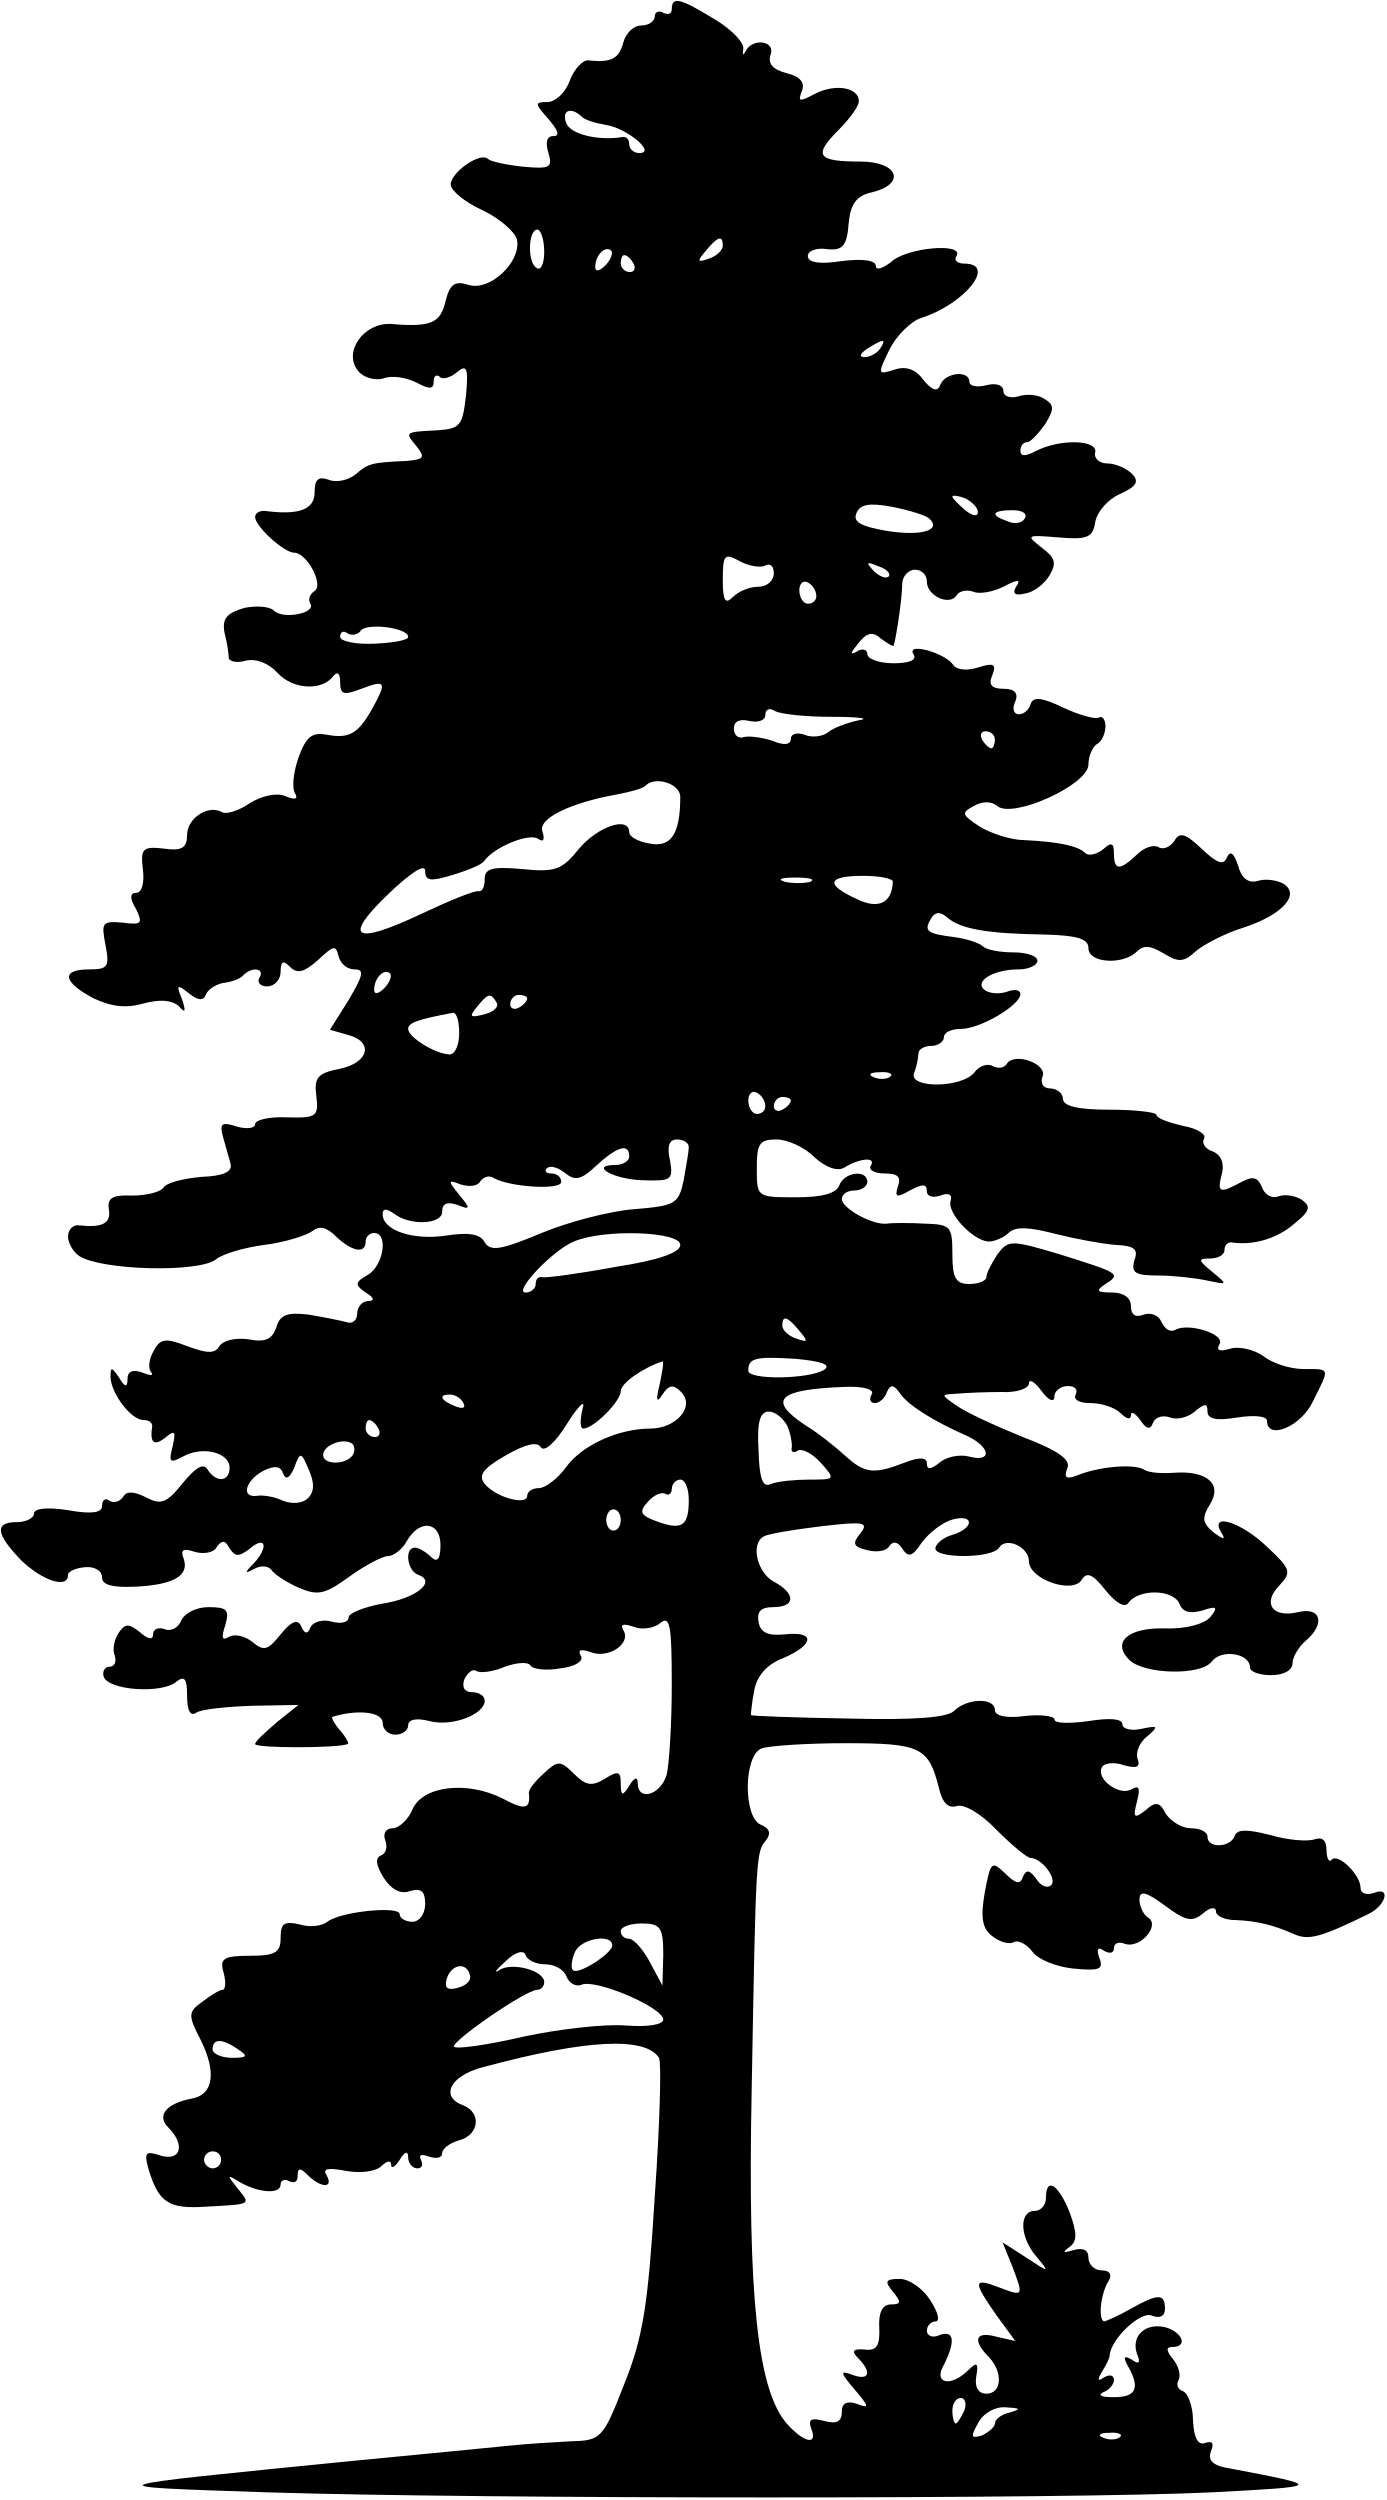
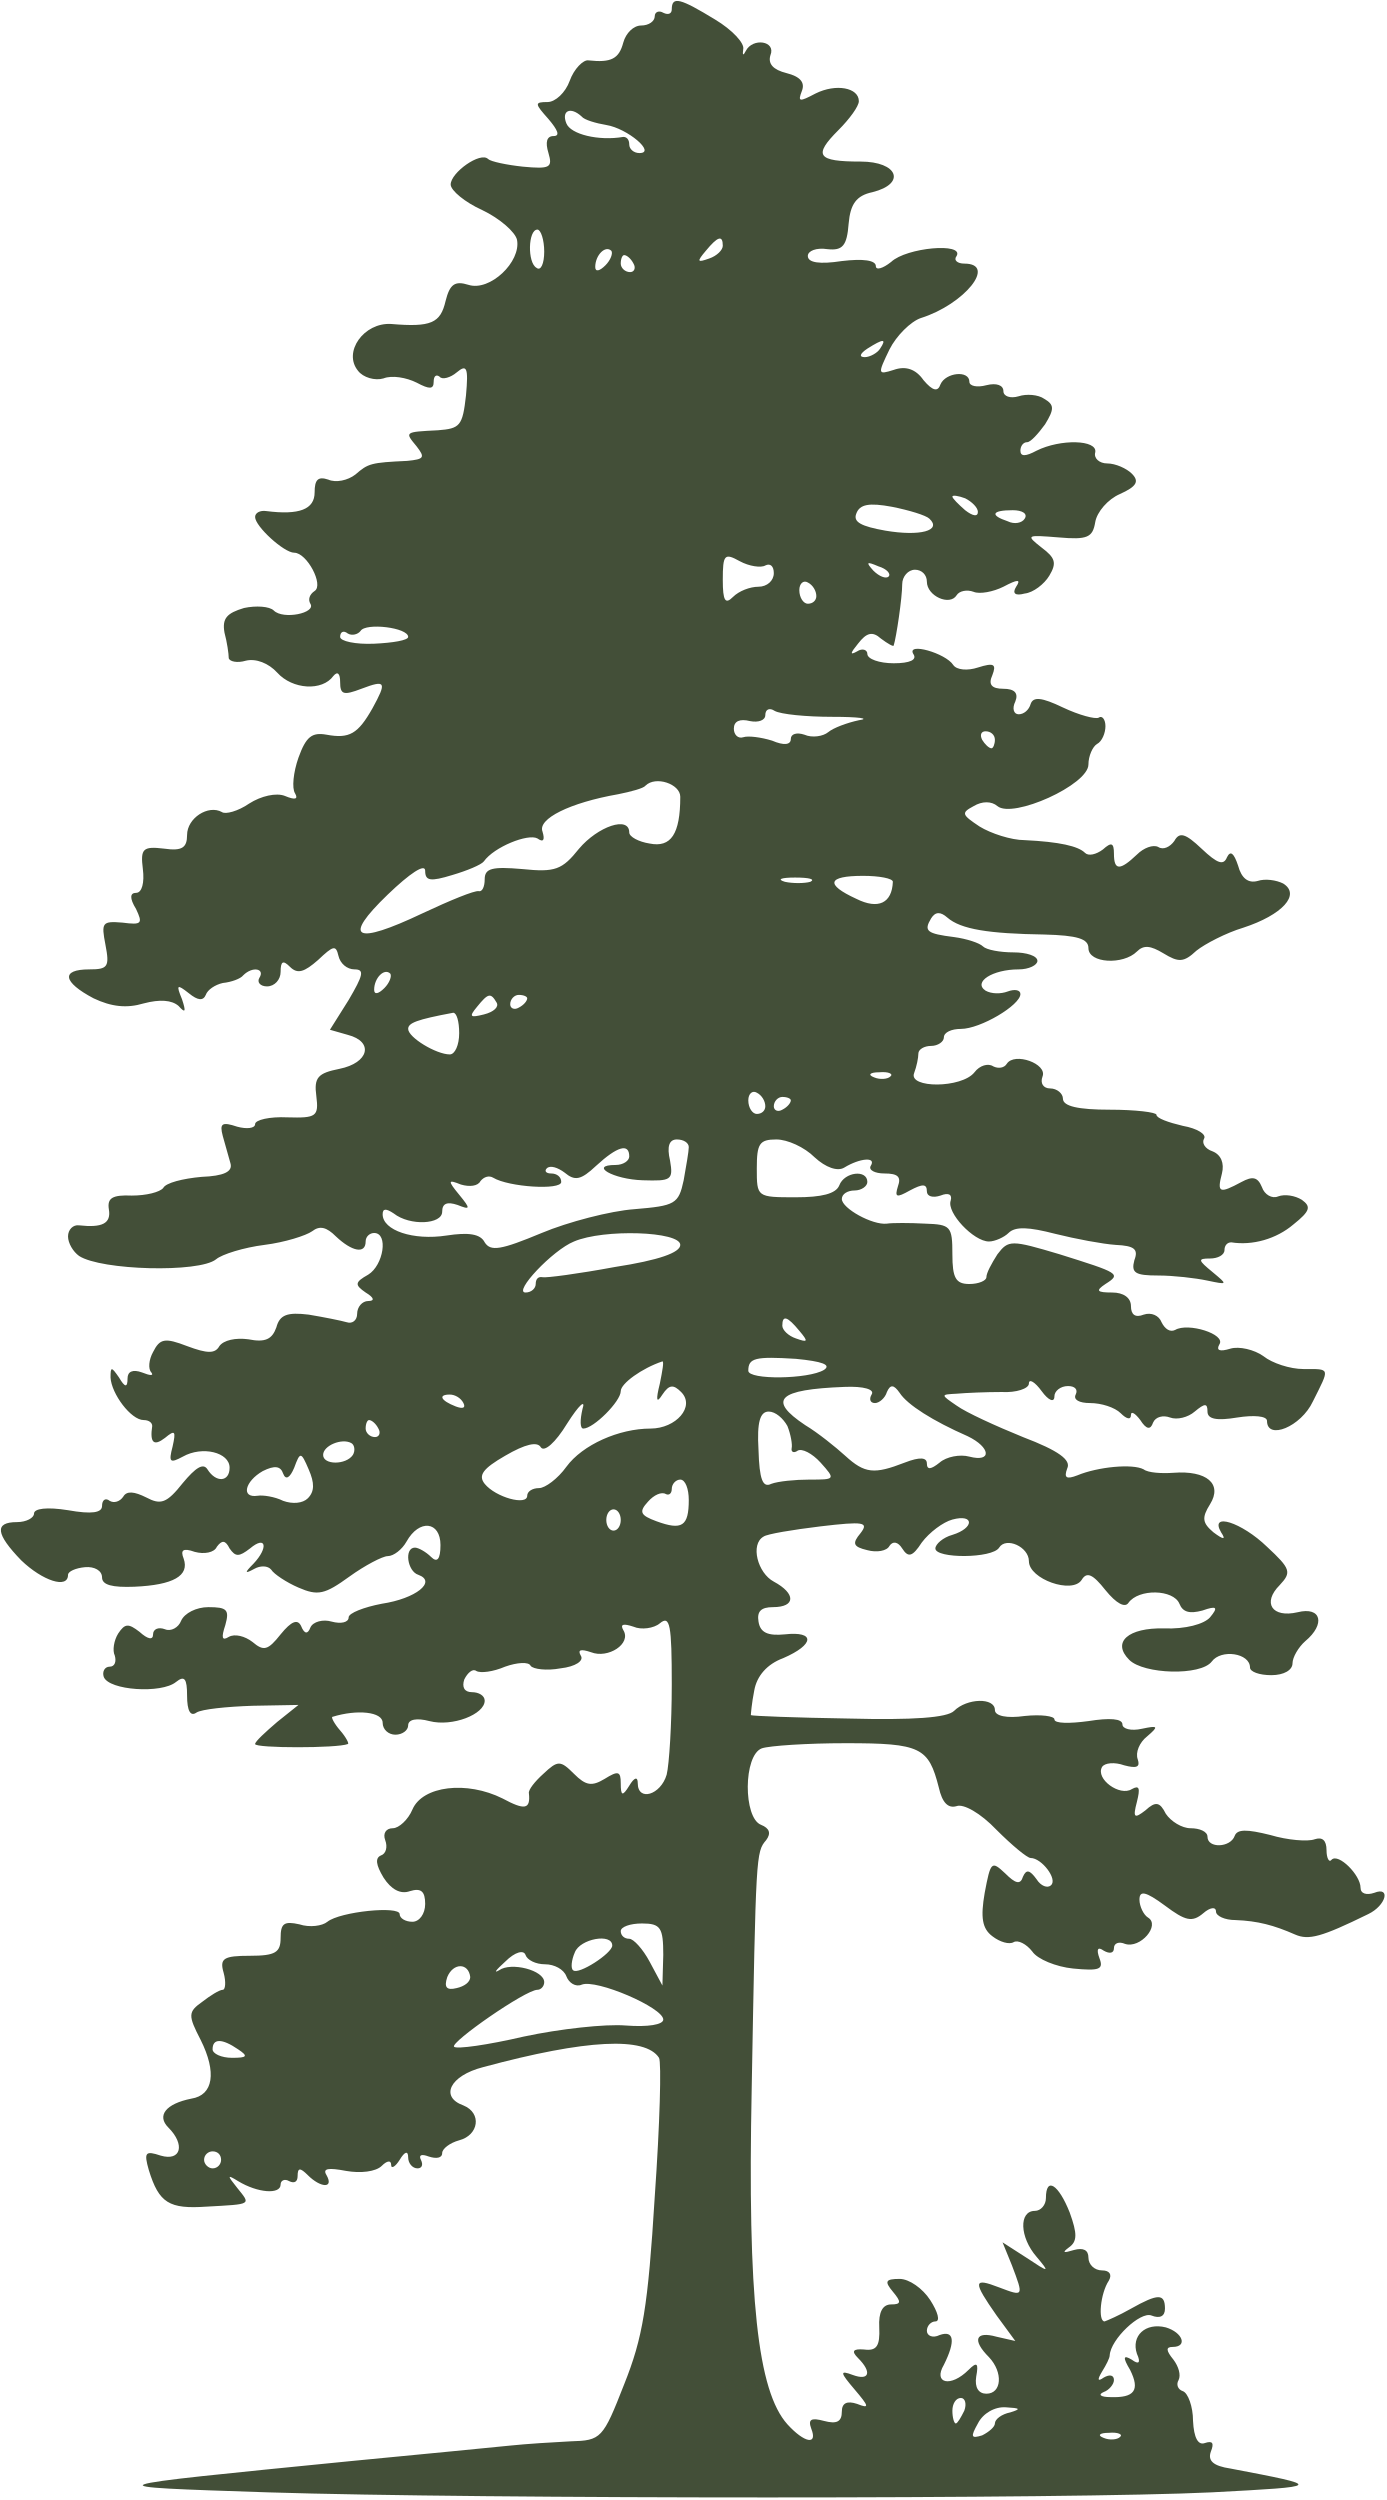
<svg xmlns="http://www.w3.org/2000/svg" version="1.2" viewBox="0 0 652 1176" width="652" height="1176">
  <style>
- 		.s0 { fill: #000000 } 
+ 		.s0 { fill: #434f38 } 
	</style>
  <g id="Layer">
    <path id="Layer" fill-rule="evenodd" class="s0" d="m336.4 9.2c8 4.8 14 11.2 13.2 14-0.4 2.8 0 3.2 1.2 0.8 3.2-6.4 14.4-4.8 11.6 2-1.2 4 1.2 6.8 7.6 8.4q9.6 2.4 7.2 8.4c-2 5.2-1.2 5.2 6.4 1.2 9.6-4.8 20.4-2.8 20.4 3.6 0 2.4-4.4 8.4-9.6 13.6-12 12-10 14.8 10.4 14.8 17.6 0 21.6 10.4 5.6 14.4-7.6 1.6-10.4 5.6-11.2 14.8-0.8 10.4-2.8 12.8-10 12-5.2-0.8-9.2 0.8-9.2 3.2 0 3.2 5.6 4 16 2.4 10-1.2 16-0.4 16 2.4 0 2 3.2 1.2 7.2-2 7.2-6.8 34.4-9.2 30.8-2.8-1.6 2 0.4 3.6 3.6 3.6 15.6 0 0 19.2-20.4 25.6-4.8 1.6-11.6 8.4-14.8 14.8-5.6 11.6-5.6 12 2 9.6 5.6-2 10.4-0.4 14 4.8 4.4 5.2 6.8 5.6 8 2 2.4-5.6 13.6-6.8 13.6-1.2 0 2 3.6 2.8 8 1.6 4.8-1.2 8 0 8 2.8 0 2.4 3.2 3.6 7.2 2.4 3.6-1.2 9.2-0.8 12 1.2 4.8 2.8 4.8 4.8 0.4 12-3.2 4.4-6.8 8.4-8.4 8.4-2 0-3.2 2-3.2 4 0 2.8 2.4 2.8 7.6 0 11.2-5.6 28.8-5.2 27.6 0.8-0.8 2.8 2 5.2 5.6 5.2 4 0 9.2 2.4 11.6 4.8 3.6 3.6 2.4 6-5.6 9.6-5.6 2.4-10.8 8.4-11.6 13.2-1.2 7.2-3.6 8.4-17.2 7.2-15.2-1.2-15.6-1.2-8 4.8 6.4 4.8 7.2 7.2 3.6 13.2-2.4 4-7.6 8-11.6 8.4-4.4 1.2-6 0-4-3.2 2.4-3.6 0.8-3.6-6 0-4.8 2.4-11.2 3.6-14 2.4-3.2-1.2-6.8-0.4-8 1.6-3.2 5.2-14 0.4-14-6.4 0-3.2-2.4-5.6-5.6-5.6-3.2 0-6 3.2-6 6.8 0 6.4-2.8 25.2-4 28.8 0 0.8-2.8-0.8-6-3.2-4-3.6-6.8-2.8-10.8 2.4-3.6 4.4-4 5.6-0.4 3.6 2.4-1.6 4.8-0.8 4.8 1.2 0 2.4 5.6 4.4 12.4 4.4 7.6 0 11.2-1.6 9.2-4.4-3.2-5.6 15.2-0.4 18.8 5.2 1.6 2.4 6.8 2.8 11.6 1.2 7.6-2.4 8.8-1.6 6.8 3.6-2 4.4-0.4 6.4 5.2 6.4 5.2 0 7.2 2 5.6 6-1.6 3.2-0.8 6 1.6 6 2.4 0 4.8-2 5.6-4.8 1.2-3.6 5.2-3.2 15.2 1.6 7.6 3.6 15.2 5.6 16.8 4.8 1.6-1.2 3.2 0.8 3.2 4 0 3.2-1.6 7.2-4 8.4-2 1.2-4 5.6-4 9.6 0 9.6-35.6 25.6-42.8 19.6-2.8-2.4-7.2-2.4-11.2 0-6 3.2-5.6 4 2.8 9.6 5.2 3.2 14.8 6.4 21.2 6.4 16.4 0.8 25.2 2.8 28.4 6 1.6 1.6 5.2 0.8 8.4-1.6 4-3.6 5.2-3.2 5.2 2 0 8 2.8 8 10.8 0.4 3.2-3.2 7.6-4.8 10-3.6 2.4 1.6 5.6 0 7.6-2.8 2.4-4.4 5.2-3.6 12.8 3.6 7.6 7.2 10.4 8 12 4 1.6-3.2 3.2-2 5.2 4 1.6 6 4.8 8.4 9.2 7.2 3.6-1.2 8.8-0.4 12 1.2 8.4 5.2-0.4 14.8-18.8 20.8-8 2.4-18 7.6-22 10.8-6 5.6-8.4 5.6-15.6 1.2-6-3.6-9.2-4-12.4-0.8-6.4 6.4-22.8 5.6-22.8-1.6 0-4.4-5.2-6-20.8-6.4-26-0.4-39.2-2.4-45.6-8-3.2-2.8-5.6-2.8-7.6 0.4-3.6 6-2 7.2 10.8 8.8 6 0.8 12 2.8 13.6 4.4 1.6 1.6 8 2.8 14.4 2.8 6 0 11.2 1.6 11.2 4 0 2-4 4-8.8 4-12.4 0-21.6 6-15.6 10 2.8 1.6 7.2 1.6 10.4 0.4 3.2-1.2 6-0.8 6 1.2 0 5.2-18.8 16.4-28 16.4-4.4 0-8 1.6-8 4 0 2-2.8 4-6 4-3.2 0-6 1.6-6 3.6 0 2-0.8 6-2 9.2-2.8 7.2 22.4 7.2 28.4-0.4 2.4-3.2 6.4-4.4 8.8-2.8 2.4 1.2 5.2 0.8 6.4-1.2 3.6-5.6 19.2 0 16.8 6-1.2 3.2 0.4 5.6 3.6 5.6 3.2 0 6 2.4 6 4.8 0 3.6 7.2 5.2 22 5.2 12 0 22 1.2 22 2.4 0 1.6 5.6 3.6 12.4 5.2 6.8 1.2 11.2 4 10 6-1.2 2 0.4 4.8 4 6 4 1.6 5.6 5.6 4.4 10.4-2.4 9.2-1.2 9.6 9.2 4 5.2-2.8 7.6-2.4 9.6 2.4 1.2 3.6 4.8 5.6 7.6 4.4 3.2-1.2 8-0.4 11.2 1.6 4.4 3.2 4 5.2-4 11.6-8 6.8-19.2 10-29.2 8.4-2 0-3.2 1.6-3.2 3.6 0 2.4-3.2 4-6.8 4-6 0-5.6 0.8 1.2 6.4 7.2 6 7.2 6-2.4 4-5.6-1.2-16-2.4-23.2-2.4-10.8 0-12.8-1.2-11.2-7.2 2-5.2 0-6.8-8.8-7.2-6-0.4-18.8-2.8-28.4-5.2-12.4-3.2-18.8-3.6-22-0.4-2 2-6.4 4-9.2 4-7.2 0-20-13.6-18-19.2 0.8-2.8-0.8-4-4.8-2.4-3.6 1.2-6.4 0.4-6.4-2 0-3.6-2-3.6-8-0.4-6.4 3.6-7.2 3.2-5.6-2 1.6-4.4 0-6-6.4-6-4.4 0-7.6-1.6-6.4-3.6 2.8-4.4-5.2-3.6-12.4 0.8-3.2 2-8.8 0-14-4.8-4.8-4.8-12.8-8.4-18-8.4-8 0-9.2 2-9.2 13.6 0 13.6 0 13.6 18.4 13.6 12 0 18.8-1.6 20.4-5.6 2.4-6.4 13.2-7.6 13.2-1.6 0 2-2.8 4-6 4-3.2 0-6 1.6-6 4 0 4.4 14.4 12.4 21.2 11.6 2.4-0.4 10.8-0.4 18 0 12 0.4 12.8 1.2 12.8 14.4 0 11.2 1.6 14 8 14 4.4 0 8-1.6 8-3.2 0-2 2.4-6.4 5.2-10.8 5.2-6.8 6.4-6.8 29.2 0 28 8.8 29.2 9.2 21.6 14-4.8 3.2-4 4 3.2 4 5.2 0 8.8 2.4 8.8 6.4 0 4 2 5.6 6 4 3.6-1.2 7.2 0.4 8.4 3.6 1.6 3.2 4 4.8 6.4 3.6 6-3.6 24 2 20.8 6.8-1.6 2.8 0 3.6 5.2 2 4-1.2 11.2 0.4 15.6 3.6 4 3.2 12.4 6 18.8 6 12.8 0 12.4-0.8 4.4 15.2-5.6 12-21.6 18.4-21.6 9.2 0-2.4-6.4-2.8-14-1.6-9.6 1.6-14 0.8-14-2.8 0-4-1.2-4-6 0-3.2 2.8-8.4 4-11.6 2.8-3.2-1.2-6.8-0.4-8 2.4q-1.8 5.4-6-1.2c-2.4-3.2-4.4-4.4-4.4-2.4 0 2.4-2 2-4.8-0.8-2.8-2.8-9.2-4.8-14.4-4.8-5.2 0-8-1.6-6.8-4 1.2-2.4-0.4-4-3.6-4-3.6 0-6.4 2.4-6.4 4.8 0 3.2-2.8 2-6-2.4-3.2-4.4-6-6-6-3.6 0 2.4-6 4.4-12.8 4-7.2 0-16.8 0.4-21.2 0.8-7.6 0.4-7.6 0.4 0 5.6 4.4 3.2 18.4 9.6 31.2 14.8 16.8 6.4 22.8 10.8 20.8 14.8-1.6 4.4-0.4 5.2 4.8 3.2 9.6-4 26-5.6 31.2-2.8 2 1.6 8.4 2 14 1.6 15.6-1.2 23.2 5.2 17.2 14.8-4 6.4-3.6 8.8 1.6 13.2q7.2 5.4 3.6 0c-5.6-9.6 9.6-4.8 21.6 6.8 11.2 10.4 11.6 12 6 18-8.4 8.4-3.6 15.6 8.4 12.8 11.2-2.8 13.2 5.6 3.6 13.6-3.2 2.8-6 7.6-6 10.4 0 3.2-4 5.6-10 5.6-5.6 0-10-1.6-10-3.6 0-6.8-13.6-8.8-18-2.8-5.2 6.8-32 6-38.8-0.8-8.4-8.4-0.4-15.2 16.4-14.8 10 0.4 18.8-2 21.6-5.2 4-4.8 3.2-5.6-3.6-3.2-6 1.6-9.2 0.8-10.8-3.2-2.8-6.8-19.2-7.2-24-0.4-1.6 2.4-5.6 0.4-10.8-6-6-7.6-8.8-8.8-11.2-4.8-4.4 6.8-24.8-0.4-24.8-8.8 0-6.8-10.8-11.6-14-6.4-3.2 5.2-30 5.2-30 0.4 0-2 3.6-5.2 8-6.4 10.4-3.2 10.4-10 0-7.2-4.4 1.2-10.8 6-14.4 10.8-4.4 6.8-6.4 7.2-9.2 2.8-2-3.2-4.4-3.6-6-1.2-1.2 2.4-6 3.2-10.4 2-6.8-1.6-7.2-3.2-3.2-8 4-5.2 1.6-5.6-18.8-3.2-13.2 1.6-25.2 3.6-26.8 4.8-6.4 3.6-2.8 17.2 4.8 21.2 10.4 5.6 10.4 12-0.4 12-5.6 0-7.6 2-6.8 6.8 0.8 5.2 4.4 6.8 12.4 6 14.4-1.6 14 4.8-0.8 11.2-7.6 2.8-12.4 8.4-13.6 15.2-1.2 6-1.6 11.2-1.6 11.6 0.4 0.4 21.2 1.2 46 1.6 30.4 0.8 46.4-0.4 49.6-3.6 6-6 19.2-6.4 19.2-0.4 0 2.8 5.6 4 14 2.8 7.6-0.8 14 0 14 1.6 0 2 7.2 2 16 0.8 10-1.6 16-1.2 16 1.6 0 2 4 3.2 9.2 2 7.6-1.6 8-1.2 2.4 3.6-3.6 2.8-5.6 7.6-4.4 10.8 1.2 3.6-0.4 4.4-6.4 2.8-4.4-1.6-9.2-1.2-10.4 0.8-3.2 5.6 8.4 14 14 10.4 3.6-2 4-0.4 2.4 6-2 7.6-1.2 8 4 4 4.8-4.4 6.8-4 9.6 1.6 2.4 3.6 7.6 6.8 11.6 6.8 4.4 0 8 1.6 8 4 0 5.6 10.8 5.2 12.8-0.4 1.2-3.2 5.6-3.2 16.8-0.4 8 2.4 17.6 3.2 20.8 2 3.6-1.2 5.6 0.4 5.6 5.2 0 3.6 1.2 6 2.4 4.4 3.2-3.2 13.6 7.2 13.6 13.2 0 2.8 2.8 3.6 6.4 2.4 8-3.2 5.6 6-2.8 10-22 10.8-28 12.4-34.4 9.6-10-4.4-17.6-6.4-28-6.8-5.2 0-9.2-2-9.2-4 0-2.4-2.8-2-6 0.8-5.2 4.4-8.4 3.6-18-3.6-9.2-6.8-12-7.2-12-2.8 0 3.2 2 7.2 4 8.4 6 3.6-3.6 14.8-10.8 12.4-2.8-1.2-5.2-0.4-5.2 2 0 2.4-2 2.8-4.8 1.2-2.8-2-3.6-0.8-2 3.6 2 5.2 0 6-12.4 4.8-8-0.8-16.8-4.4-19.2-8-2.8-3.6-6.8-5.6-8.8-4.4-2 1.2-6.4 0-10-2.8-4.8-3.6-5.6-8.8-3.6-20.4 2.8-14.8 3.2-15.2 9.6-9.2 4.8 4.8 7.2 5.6 8.4 1.6 1.6-3.6 3.2-3.2 6.4 1.2 2 3.2 5.2 4.4 6.8 2.8 3.2-2.8-4.4-12.8-9.6-12.8-1.6 0-8.8-6-16-13.2-7.6-8-15.6-12.4-18.8-11.2-4 1.2-6.8-1.6-8.4-8.8-4.8-18.8-8.4-20.8-43.6-20.8-18.4 0-36 1.2-39.6 2.4-8.8 3.2-8.8 32.8-0.4 36q6 2.4 2.4 7.2c-4.8 5.6-4.8 6.4-6.8 116.8-2 98.8 2.8 142.4 16.8 158 8 8.8 14.4 10 11.2 2-1.6-4.4 0-5.2 6-3.6 6 1.6 8.4 0.4 8.4-4.4q0-6 7.2-3.6c6 2.4 5.6 1.2-1.2-6.8-6.8-8-7.2-9.2-0.8-6.8 7.6 2.8 9.2-1.2 2.4-8-3.2-3.2-2.4-4.4 2.8-4 6 0.8 7.6-1.6 7.2-10.4-0.4-7.2 1.6-10.8 5.6-10.8 4.8 0 4.8-1.2 0.8-6-4-4.8-3.6-6 3.2-6 4.4 0 10.8 4.4 14.4 10 3.6 5.6 4.8 10 2.4 10-2 0-4 2-4 4.4 0 2.4 2.8 3.6 6 2 6.8-2.4 7.6 2.8 2 14-5.2 8.8 3.2 10.8 11.6 2.4 4-4 4.8-3.2 3.6 3.2-0.8 5.2 1.2 8 4.8 8 7.2 0 8-10 1.2-17.2-8-8-6.4-12.4 3.6-9.6l8.8 2-8.8-12c-11.2-16-11.2-18 1.2-13.2 11.6 4.4 11.6 4.4 6-10.4l-4.4-10.8 11.2 7.2c10.8 7.2 11.2 7.2 4.8-0.4-8-9.2-8.4-21.6-0.8-21.6 2.8 0 5.2-2.8 5.2-6 0-10.4 6-6.4 11.2 6.8 3.6 10 3.6 13.6-0.4 16.4-3.2 2.4-2.8 2.8 2.4 1.2 4.4-1.2 6.8 0 6.8 3.6 0 3.2 2.8 6 6.4 6 3.6 0 4.8 2 3.2 4.8-4 6-5.2 19.2-2 19.2 1.2-0.4 6.8-2.8 12.4-6 12.8-7.2 16-7.2 16 0 0 3.6-2.4 4.8-6.4 3.2-5.2-2-19.2 11.2-19.6 18.8 0 1.2-1.6 4.4-3.6 7.6-2.4 4-2 4.8 0.8 2.8 2.8-1.6 4.8-1.2 4.8 1.2 0 2-2.4 4.8-4.8 5.6-2.8 1.2-1.6 2.4 3.2 2.4 11.2 0.4 14-3.2 9.2-12.8-3.6-6-3.2-7.2 0.8-4.8 3.2 2.4 4.4 1.6 2.4-2.8-2.8-8.4 4-14.8 13.6-12.4 8 2.4 10.4 9.2 3.2 9.2-3.2 0-3.2 1.6 0.4 6 2.4 3.2 3.6 7.2 2.4 9.6-1.2 2-0.4 4.4 2 5.2 2.4 0.8 4.8 7.2 4.8 14 0.4 8 2.4 11.6 5.6 10.4 3.6-1.2 4.4 0 2.8 4-1.6 4.4 1.2 6.8 9.2 8 44 8.4 44 8.4-8.8 11.2-65.6 3.2-343.2 3.2-444 0-83.6-2.8-84.8-2.4 40-14.8 33.2-3.2 66.4-6.4 74-7.2 7.6-0.8 20.4-1.6 28.4-2 14.4-0.4 15.2-1.2 25.2-26.8 8.8-22 11.2-36.4 14.4-88.4 2.4-34 3.2-63.2 2-65.2-6.4-10-34-8.8-82.8 4.4-15.6 4-20.4 14-9.2 18 8.8 3.6 7.2 14-2 16.4-4.4 1.2-8 4-8 6 0 2.4-2.8 2.8-6.4 1.6-3.2-1.2-4.8-0.8-3.6 1.6 1.2 2.4 0.4 4-1.6 4-2.4 0-4.4-2.4-4.4-5.2 0-3.2-1.6-2.8-4 1.2-2 3.2-4 4.4-4 2.4 0-2.4-2-2-4.4 0.4-2.8 2.8-10 3.6-16.8 2.4-8.4-1.6-11.2-1.2-9.2 2 3.6 6.4-2.8 6-8.8 0-3.6-3.6-4.8-3.6-4.8 0.4 0 2.8-1.6 3.6-4 2.4-2-1.2-4-0.4-4 1.6 0 4.8-10.8 4-20-1.6-5.2-3.2-5.2-2.8-0.4 3.2 6.4 8 7.2 7.6-14.4 8.8-17.6 1.2-22.4-1.6-27.2-17.2-2.4-8.4-1.6-9.2 5.6-6.8 9.6 2.8 11.6-5.2 3.6-13.2-5.6-5.6-1.2-11.2 10.8-13.6 10.4-1.6 12-12.4 4.4-27.6-6-11.6-6-13.2 0.8-18 3.6-2.8 8-5.6 9.6-5.6 1.2 0 1.6-3.6 0.4-8-2-6.8 0-8 12.4-8 12 0 14.4-1.6 14.4-8.4 0-6.8 1.6-8 8.8-6.4 4.8 1.6 10.8 0.8 13.2-1.2 6-4.8 34-7.6 34-3.6 0 2 2.8 3.6 6 3.6 3.2 0 6-3.6 6-8.4 0-6-2-7.6-7.2-6-4.4 1.6-8.8-0.8-12.4-6.4-3.6-6-4-9.2-1.2-10.4 2.4-0.8 3.2-4 2-7.2-1.2-3.2 0.4-5.6 3.6-5.6 2.8 0 7.2-4 9.2-8.8 4.8-11.2 25.6-13.6 42.4-5.2 10.4 5.6 13.2 5.2 12.4-2.4-0.4-1.6 2.8-5.6 6.8-9.2 6.8-6.4 8-6.4 14.4 0 5.6 5.6 8.4 6 14.4 2.4 6.4-4 7.6-3.6 7.6 2 0 6 0.8 6.4 4 1.2 2.4-4 4-4.4 4-1.2 0 8.8 10.8 5.6 13.6-4 1.2-4.8 2.4-24 2.4-42.4 0-28-0.8-32.8-5.6-28.8-2.8 2.4-8.8 3.2-12.4 1.6-4.8-1.6-6.4-1.2-4.8 1.6 4 6.4-7.2 13.6-15.2 10.4-4.8-1.6-6.4-1.2-4.8 1.6 1.6 2.4-2.4 5.2-9.6 6-6.4 1.2-12.8 0.4-14-1.2-0.8-2-6.4-1.6-12 0.4-5.6 2.4-11.6 3.2-13.6 2-1.6-1.2-4 0.8-5.6 4-1.2 3.6 0 6 3.6 6 3.2 0 6 1.6 6 4 0 6.4-15.2 12.4-26 9.6-6-1.6-10-0.8-10 2 0 2.4-2.8 4.4-6 4.4-3.2 0-6-2.4-6-5.6 0-5.2-12-6.4-23.6-2.8-0.8 0 0.8 3.2 3.6 6.4 2.8 3.2 4.4 6.4 3.6 6.4-4.8 2-43.6 2-43.6 0 0-1.2 4.8-5.6 10.4-10.4l10-8-21.6 0.4c-12 0.4-24 1.6-26.4 3.2-2.8 2-4.4-0.8-4.4-8 0-8-1.2-9.6-5.2-6.4-6.8 5.6-31.6 4-34-2.4-0.8-2.4 0.4-4.8 2.8-4.8 2.4 0 3.2-2.4 2.4-5.2-1.2-2.4-0.4-7.2 1.6-10.4 3.2-4.8 4.8-4.8 10-0.8 4 3.6 6.4 4 6.4 1.2 0-2.4 2.4-3.6 5.6-2.4 2.8 1.2 6.4-0.8 7.6-4 1.6-3.6 7.2-6.4 12.8-6.4 8.8 0 10 1.2 8 8.4-2 6-1.6 7.6 1.6 5.6 2.8-1.6 7.6-0.4 11.2 2.4 5.2 4.4 7.2 4 13.2-3.6 5.2-6.4 8-7.2 9.6-4 1.6 4 3.2 4 4.4 0.8 1.2-2.8 6-4 10-2.8 4.4 1.2 8 0.4 8-2 0-2 7.2-4.8 15.6-6.4 16-2.4 26-10.4 17.2-13.6-5.2-1.6-6.8-12.8-1.6-12.8 1.6 0 5.2 2 7.6 4.4 2.8 2.8 4.4 1.2 4.4-5.6 0-11.2-10-12.4-16-1.6-2 3.6-6 6.8-8.8 6.8-2.4 0-10.8 4.4-18 9.6-11.6 8.4-14.8 9.2-24 5.2-5.6-2.4-11.6-6.4-12.8-8.4-1.6-2-5.2-2-8-0.4-4.4 2.4-4.8 2-0.4-2.4 7.2-7.6 6-13.6-1.6-7.2-5.2 4-6.8 4-9.6 0-2-4-3.6-4-6-0.8-1.2 2.8-6 3.6-10.4 2.4-5.6-2-6.8-0.8-5.2 3.2 2.8 8-4.8 12.4-23.2 13.2-10.4 0.4-15.2-0.8-15.2-4.4 0-3.2-3.6-5.2-8-4.8-4.4 0.4-8 2-8 3.6 0 6.8-12 2.8-22-6.8-12-12.4-12.8-18-2-18 4.4 0 8-2 8-4 0-2.4 6-3.2 16-1.6 11.2 2 16 1.2 16-2 0-2.8 1.6-4 3.6-2.4 2 1.2 4.8 0.4 6.4-2 1.6-2.8 5.2-2.4 10.8 0.4 6.8 3.6 9.6 2.8 17.2-6.8 6-7.2 9.6-9.6 11.6-6.4 4 6.4 10.4 6 10.4-0.8 0-7.2-12.8-10.4-22-5.2-6 3.2-6.8 2.8-4.8-4.8 1.6-7.2 1.2-8-3.6-4-5.2 4-7.2 2.4-6-5.6 0-1.6-1.6-2.8-4-2.8-6 0-15.2-12.4-15.6-20 0-5.2 0.4-5.2 4 0 2.8 4.8 4 4.8 4 0.4 0-3.2 2.4-4.4 6.8-2.8 4 1.6 5.6 1.6 4.4 0-1.6-1.6-1.2-6 0.8-9.6 3.2-6.4 5.6-6.8 16-2.8 9.6 3.6 13.2 3.6 15.2 0 2-2.8 7.6-4 13.6-3.2 8 1.6 11.2 0 13.2-5.6 1.6-6 5.2-7.2 15.2-6 7.2 1.2 15.2 2.8 18 3.6 2.4 0.8 4.8-0.8 4.8-4 0-3.2 2.4-6 5.2-6 3.2 0 2.8-1.6-1.2-4-5.2-3.6-5.2-4.8 1.2-8.4 7.2-4.4 9.6-19.6 2.8-19.6-2 0-4 1.6-4 4 0 6-6.4 4.8-14-2.4-4.4-4.4-7.6-5.2-11.2-2.4-2.8 2-12.8 5.2-22.4 6.4-9.6 1.2-20 4.4-22.8 6.8-8 6.4-54 5.2-64.4-1.6-2.8-2-5.2-6-5.2-9.2 0-3.2 2.4-5.6 5.2-5.2 10.8 1.2 15.2-0.8 14-7.6-0.8-5.2 1.6-6.8 10.8-6.4 6.8 0 13.2-1.6 14.8-3.6 1.2-2.4 9.2-4.4 18-5.2 10.4-0.4 14.8-2.4 13.6-6.4-0.8-2.8-2.4-8.4-3.6-12.8-1.6-6-0.4-6.8 6.8-4.4 4.4 1.2 8.4 0.8 8.4-1.2 0-2 6.8-3.6 15.2-3.2 13.6 0.4 14.8-0.4 13.6-10-1.2-8.8 0.8-10.8 10.8-12.8 14-2.8 16.4-12.8 4-16l-8.4-2.4 8.8-14c6.8-11.6 7.6-14.4 2.8-14.4-3.6 0-6.8-2.8-7.6-6.4-1.2-5.2-2.4-4.8-9.6 2-6.4 5.6-9.6 6.8-13.2 3.2-3.2-3.2-4.4-2.8-4.4 2.4 0 3.6-2.8 6.8-6.4 6.8-3.2 0-4.8-2-3.6-4 2.8-4.4-3.2-5.6-7.6-1.2-1.2 1.6-5.6 3.2-9.6 3.6-3.6 0.8-7.2 3.2-8 5.6-1.2 2.8-3.6 2.8-8-0.8-5.6-4.4-6-4-3.2 2.8 2 6 1.6 6.8-1.6 3.2-3.2-2.8-8.8-3.2-16.4-1.2-8 2.4-15.2 1.6-23.6-2.4-14.4-7.6-15.6-13.6-2-13.6 8.8 0 9.6-1.2 7.6-11.6-2-10.4-1.6-11.2 8-10.4 9.2 1.2 9.6 0.4 6.4-6.4-3.2-5.2-2.8-7.6 0-7.6 2.8 0 4-4.8 3.2-11.2-1.2-9.6 0-10.8 10-9.6 8.4 1.2 10.8-0.4 10.8-6.4 0-8 10-14.4 16.4-10.8 1.6 1.2 7.6-0.4 12.8-4 5.6-3.6 12.8-5.2 16.8-3.6q7.2 3 4.8-1.2c-1.6-2.4-0.8-10 1.6-16.8 3.6-10 6.4-12 13.2-10.8 10.8 2 14.8-0.4 21.6-12.4 6.8-12.4 6.4-13.6-5.2-9.2-8.4 3.2-10 2.8-10-3.2 0-4-1.2-5.2-3.2-2.8-5.2 7.2-19.2 6.4-26.4-1.6-4-4.4-10-6.8-14.8-5.6-4 1.2-7.6 0.4-8-1.2 0-2-0.8-7.6-2-12-1.2-6.8 1.2-9.2 9.2-11.6 5.6-1.2 12-0.8 14 1.2 4.4 4.4 20 1.2 17.2-3.2-1.2-2-0.4-4.4 2-6 4.4-2.8-3.6-18-9.6-18-4.8 0-18.4-12.4-18.4-16.8 0-2 2.4-3.2 5.2-2.8 15.6 2 22.8-0.8 22.8-8.8 0-6 1.6-7.6 6.4-6 3.6 1.6 9.2 0.4 12.8-2.4 6-5.2 7.2-5.6 24.4-6.4 8-0.8 8.4-1.6 4.4-6.8-5.6-6.8-6-6.8 10-7.6 10.4-0.8 11.6-2 13.2-16.4 1.2-13.2 0.4-14.8-4.4-10.8-2.8 2.4-6.8 3.6-8 2-1.6-1.2-2.8-0.4-2.8 2.4 0 3.6-2 3.6-8 0.4-4.8-2.4-11.6-3.6-15.6-2-4 1.2-9.6-0.4-12-3.6-7.2-8.8 2.8-22.8 15.6-22 18.8 1.6 23.2-0.4 25.6-10.8 2-8 4.4-9.6 10.8-7.6 10 3.2 24.8-10.8 22.8-21.2-0.8-3.6-8-10-16.4-14-8-3.6-14.8-9.2-14.8-12 0-5.6 14-15.6 17.6-12 1.2 1.2 8.8 2.8 16.4 3.6 12.8 1.2 14 0.4 12-6.4-1.6-5.2-0.8-8 2.4-8 3.2 0 2-2.8-2.4-8-6.4-7.2-6.8-8-0.4-8 3.6 0 8.4-4.4 10.4-10 2-5.6 6.4-10 8.8-9.6 10.8 1.2 14.4-0.8 16.4-8.4 1.2-4.4 4.8-8 8.4-8 3.6 0 6.4-2 6.4-4.4 0-2 2-2.8 4-1.6 2.4 1.2 4 0.4 4-1.6 0-6.4 4-5.2 20.4 4.8zm-70 48.8c2 5.2 15.2 8.4 26.8 6.4 1.6 0 2.8 1.2 2.8 3.6 0 2 2 4 4.8 4 8 0-5.6-11.6-15.6-13.2-4.8-0.8-10.4-2.4-11.6-4-5.2-4.8-9.6-2.8-7.2 3.2zm-13.6 50c-4.4 0-4.8 15.6-0.4 18 2 1.6 3.6-2 3.6-7.6 0-5.6-1.6-10.4-3.2-10.4zm79.2 10c-4.4 5.2-4 5.6 1.6 3.6 3.6-1.2 6.4-4 6.4-6 0-5.2-2.4-4.4-8 2.4zm-44.4 0c-2.8-2.8-7.6 2-7.6 7.6 0 2.4 2 2 4.8-0.8 2.4-2.4 3.6-5.6 2.8-6.8zm6 2c-0.8 0-1.6 1.6-1.6 4 0 2 2 4 4.4 4 2 0 2.8-2 1.6-4-1.2-2.4-3.2-4-4.4-4zm114.4 44c-3.6 2.4-4 4-1.2 4 2.4 0 6-2 7.2-4 3.2-4.8 1.6-4.8-6 0zm46 70.4c-3.2-1.2-6-1.6-6-0.8 0 0.8 2.8 3.6 6 6.4 3.6 2.8 6 3.2 6 0.8 0-2-2.8-4.8-6-6.4zm-34.4 4c-10.8-2-15.2-1.2-16.8 3.2-1.6 4 2.4 6 13.6 8 16.4 2.8 26.8 0 20.8-5.6-1.6-1.6-9.6-4-17.6-5.6zm56.8 1.6c-10 0-10.8 2.4-2.4 5.2 3.2 1.6 6.8 0.8 8-1.2 1.6-2.4-1.2-4-5.6-4zm-128.4 24c-7.2-4-8-3.2-8 8.8 0 10 1.2 11.6 4.8 8 2.8-2.8 8-4.8 12-4.8 4 0 7.2-2.8 7.2-6.4 0-3.2-1.6-4.8-4-3.6-2 1.2-7.6 0.4-12-2zm65.2 2.4c-5.6-2.4-6-2-2.4 2 2.8 2.8 6 4 7.2 2.8 1.2-1.2-0.8-3.6-4.8-4.8zm-33.2 7.6c-2-1.2-4 0.4-4 3.6 0 3.6 2 6.4 4 6.4 2.4 0 4-1.6 4-3.6 0-2.4-1.6-5.2-4-6.4zm-210.4 22.8c-1.2 1.6-4 2.4-6 1.2-2-1.6-3.6-0.8-3.6 1.6 0 2 7.2 3.6 16 3.2 8.8-0.4 16-1.6 16-3.2 0-4.4-20-6.8-22.4-2.8zm194.8 37.6c-2.4-1.6-4.4-0.8-4.4 2 0 2.4-3.2 3.6-7.2 2.8-4.8-1.2-7.6 0-7.6 3.6 0 2.8 2 4.8 4.4 4 2.4-0.8 8.4 0 13.6 1.6 5.6 2.4 8.8 2 8.8-0.8 0-2.4 2.8-3.2 6.4-2 3.6 1.6 8.8 0.8 11.2-1.2 2.4-2 8.8-4.4 14.4-5.6 5.6-0.8 0-1.6-12.4-1.6-12.4 0-24.4-1.2-27.2-2.8zm99.2 9.6c-2 0-2.8 1.6-1.6 4 1.2 2 3.2 4 4.4 4 0.8 0 1.6-2 1.6-4 0-2.4-2-4-4.4-4zm-160 25.6c-0.8 1.2-6.8 2.8-12.8 4-22.8 4-38 11.6-35.6 17.6 1.2 4 0.4 5.2-2.4 3.2-4.4-2.4-20.4 4-25.2 10.8-1.2 1.6-8 4.4-14.8 6.4-10.4 3.2-12.8 2.8-12.8-2 0-3.6-7.2 1.2-17.6 11.2-21.6 20.8-15.6 24 16.4 8.8 12.8-6 24.4-10.8 26.4-10.4 1.6 0.4 2.8-2 2.8-5.6 0-5.2 3.6-6 17.6-4.8 15.6 1.6 18.8 0.4 26.8-9.6 8.8-10.4 23.6-15.6 23.6-7.6 0 2 4.4 4.4 9.6 5.2 10 2 14.4-4.4 14.4-22 0-6-11.6-10-16.4-5.2zm70.4 43.2c-6.4 0-8.8 0.8-4.8 2 3.6 0.8 9.2 0.8 12 0 2.4-1.2-0.4-2-7.2-2zm32-0.8c-16.8 0-18 4-3.2 10.8 10.4 5.2 16.8 2 17.2-8 0-1.6-6.4-2.8-14-2.8zm-222.4 46c-2.8-2.8-7.6 2-7.6 7.6 0 2.4 2 2 4.8-0.8 2.4-2.4 3.6-5.6 2.8-6.8zm40.8 15.6c-4 4.8-3.2 5.2 3.2 3.6 4.8-1.2 7.2-3.6 6-5.6-2.8-4.8-4-4.4-9.2 2zm19.6-5.6c-2 0-4 2-4 4.4 0 2 2 2.8 4 1.6 2.4-1.2 4-3.2 4-4.4 0-0.8-1.6-1.6-4-1.6zm-30.8 8.4c-17.2 3.2-21.2 4.8-21.2 7.6 0 4 13.2 12 19.6 12 2.4 0 4.4-4.4 4.4-10 0-5.6-1.2-9.6-2.8-9.6zm200.4 28c-4.4 0-5.6 1.2-2.4 2.4 2.8 1.2 6.4 0.8 7.6-0.4 1.6-1.2-0.8-2.4-5.2-2zm-57.6 9.6c-2-1.2-4 0.4-4 3.6 0 3.6 2 6.4 4 6.4 2.4 0 4-1.6 4-3.6 0-2.4-1.6-5.2-4-6.4zm12 2c-2 0-4 2-4 4.4 0 2 2 2.8 4 1.6 2.4-1.2 4-3.2 4-4.4 0-0.8-1.6-1.6-4-1.6zm-49.6 20c-3.6 0-4.8 3.2-3.2 10 1.6 9.2 0.4 9.6-12.8 9.2-14-0.4-25.6-7.2-12.8-7.2 3.6 0 6.4-2 6.4-4 0-6.4-5.6-4.8-15.6 4.4-7.2 6.8-10 7.2-14.8 3.2-3.2-2.4-6.8-3.6-8.4-2-1.2 1.2-0.4 2.4 2 2.4 2.8 0 4.8 1.6 4.8 4 0 4-24.8 2.4-32-2-2-1.2-4.4-0.4-6 1.6-1.2 2.4-5.2 2.8-9.2 1.6-6-2.4-6.4-2-0.8 4.8 5.6 6.8 5.2 7.2-0.8 4.8-4.8-1.6-7.2-0.8-7.2 3.2 0 6-15.2 6.8-22.8 0.8-3.6-2.4-5.2-2.4-5.2 0.4 0 7.6 14.4 12.4 30 10 10.4-1.6 16-0.8 18 3.2 2.8 4.4 7.6 3.6 26.8-4.4 12.4-5.2 32.4-10.4 43.6-11.2 19.2-1.6 20.8-2.4 23.2-13.6 1.2-6.8 2.4-13.6 2.4-15.6 0-2-2.4-3.6-5.6-3.6zm-48.4 48c-10 4-28.8 24-22.8 24 2.8 0 4.8-2 4.8-4 0-2.4 1.2-3.6 3.2-3.2 1.6 0.4 16.8-1.6 34-4.8 20.8-3.2 30.8-6.8 30.8-10.4 0-6.4-36-7.6-50-1.6zm98 39.6c0 2 2.8 4.8 6.4 6 5.6 2 6 1.6 1.6-3.6-5.6-6.8-8-7.6-8-2.4zm6.4 15.6c-19.2-1.2-22.4-0.4-22.4 5.6 0 4.4 28.4 4 35.6-0.4 3.6-2.4-0.8-4-13.2-5.2zm-62.8 1.2c-9.6 3.2-19.6 10.4-19.6 14 0 4.8-12.8 17.6-17.6 17.6-1.6 0-1.6-4-0.4-9.2 1.6-4.8-1.6-2-7.2 6.8-5.6 9.2-10.8 13.6-12.4 11.2-1.6-2.8-7.2-1.6-16.8 4-10.4 6-12.8 9.2-9.6 13.2 5.2 6.4 20 10.4 20 5.6 0-2 2.4-3.6 5.6-3.6 2.8 0 8.8-4.4 12.8-10 7.6-10.4 24.8-18 39.6-18 12 0 21.2-10.4 14.4-17.2-3.6-3.6-5.6-3.6-8.8 1.2-2.8 4.4-3.2 2.8-1.2-5.2 1.2-6 2-10.4 1.2-10.4zm85.6 12c-31.2 1.2-36.4 6-18.4 18 6 3.6 14.4 10.4 18.8 14.4 9.2 8.4 13.6 8.8 28 3.2 7.2-2.8 10.4-2.4 10.4 0.4 0 3.2 2 2.8 6-0.4 3.2-2.8 9.6-4 14-2.8 10.8 2.8 10-4.4-0.8-9.6-16.4-7.2-28.4-14.8-32-20.4-2.8-4-4.4-4-6-0.4-0.8 2.8-3.6 5.2-5.6 5.2-2.4 0-2.8-2-1.6-4 1.6-2.4-3.6-4-12.8-3.6zm-185.6 3.6c-5.6 0-4.4 2.8 2.8 5.6 3.2 1.2 4.8 0.8 3.6-1.6-1.2-2.4-4-4-6.4-4zm150 8c-4 0-5.6 4.8-4.8 18 0.4 14 2 18 6 16 3.2-1.2 11.2-2 18-2 12 0 12.4 0 5.2-8-4-4.4-8.8-6.8-10.8-5.6-1.6 1.2-3.2 0.8-2.8-1.2 0.4-1.6-0.4-6.4-2-10.4-2-3.6-5.6-6.8-8.8-6.8zm-188 4c-0.8 0-1.6 1.6-1.6 4 0 2 2 4 4.4 4 2 0 2.8-2 1.6-4-1.2-2.4-3.2-4-4.4-4zm-8.4 10.8c-4.4-2.4-13.2 1.2-13.2 5.6 0 4.8 10.8 4.8 14 0 1.2-2 0.8-4.8-0.8-5.6zm-20 12.4c-3.6-8.4-4-8.4-6.8-0.8-2 4.8-4 6-5.2 2.8-1.2-3.6-4-4-9.6-1.2-8.4 4.8-10.4 12.8-2.4 11.6 2.4-0.4 8 0.4 12 2.4 4.4 1.6 9.2 1.2 11.6-1.2 3.2-3.2 3.2-7.2 0.4-13.6zm174.8 4.8c-2 0-4 2-4 4.4 0 2-1.2 3.2-2.8 2.4-2-1.2-5.6 0.4-8.4 3.6-4.4 4.8-3.6 6.4 4 9.2 12 4.4 15.2 2.4 15.2-10 0-5.2-1.6-9.6-4-9.6zm-28 19c0-2.8-1.5-5-3.4-5-1.9 0-3.4 2.2-3.4 5 0 2.8 1.5 5 3.4 5 1.9 0 3.4-2.2 3.4-5zm10 189.8c-5.6 0-10 1.6-10 3.6 0 2 1.6 3.6 4 3.6 2 0 6.4 4.8 9.6 10.8l6 11.2 0.4-14.4c0-12.8-1.2-14.8-10-14.8zm-31.6 13.6c-1.6 3.6-2 7.6-0.8 8.4 2.4 2.4 18.4-8 18.4-11.6 0-6-15.2-3.2-17.6 3.2zm-23.2 1.2c-0.8-2.4-4.8-1.6-9.6 3.2-4.4 4-5.6 5.6-2.8 4 5.6-4 21.2 0 21.2 5.6 0 2-1.6 3.6-3.2 3.6-5.6 0-41.2 24.8-39.2 26.8 1.2 1.2 15.6-0.8 32.8-4.8 16.8-3.6 38.4-6 48-5.2 10.4 0.8 17.6-0.4 17.6-2.8 0-5.6-31.6-19.2-38.4-16.4-2.8 1.2-6-0.8-7.2-4-1.2-3.2-5.6-5.6-10-5.6-4.4 0-8.4-2-9.2-4.4zm-36.8 10.4c-1.6 4.8-0.4 6.4 4.4 5.2 3.6-0.8 6.4-2.8 6.4-5.2-0.8-6.8-8-6.8-10.8 0zm-110.4 34c0 2 4 4 9.2 4 7.2 0 7.6-0.8 2.8-4-7.6-5.2-12-5.2-12 0zm0 48c-2 0-4 1.6-4 4 0 2 2 4 4 4 2.4 0 4-2 4-4 0-2.4-1.6-4-4-4zm352 116c-2.4 0-4 2.8-4 6 0 3.2 0.8 6 1.6 6 0.8 0 2.4-2.8 4-6 1.2-3.2 0.4-6-1.6-6zm21.2 4.4c-5.2-0.4-10.8 2.8-13.2 7.6-3.6 6.4-3.2 7.2 2 5.6 3.2-1.6 6-4 6-5.6 0-2 3.2-4.4 7.2-5.2 5.2-1.6 4.8-2-2-2.4zm48.4 12c-4.4 0-5.6 1.2-2.4 2.4 2.8 1.2 6.4 0.8 7.6-0.4 1.6-1.2-0.8-2.4-5.2-2z" />
  </g>
</svg>
